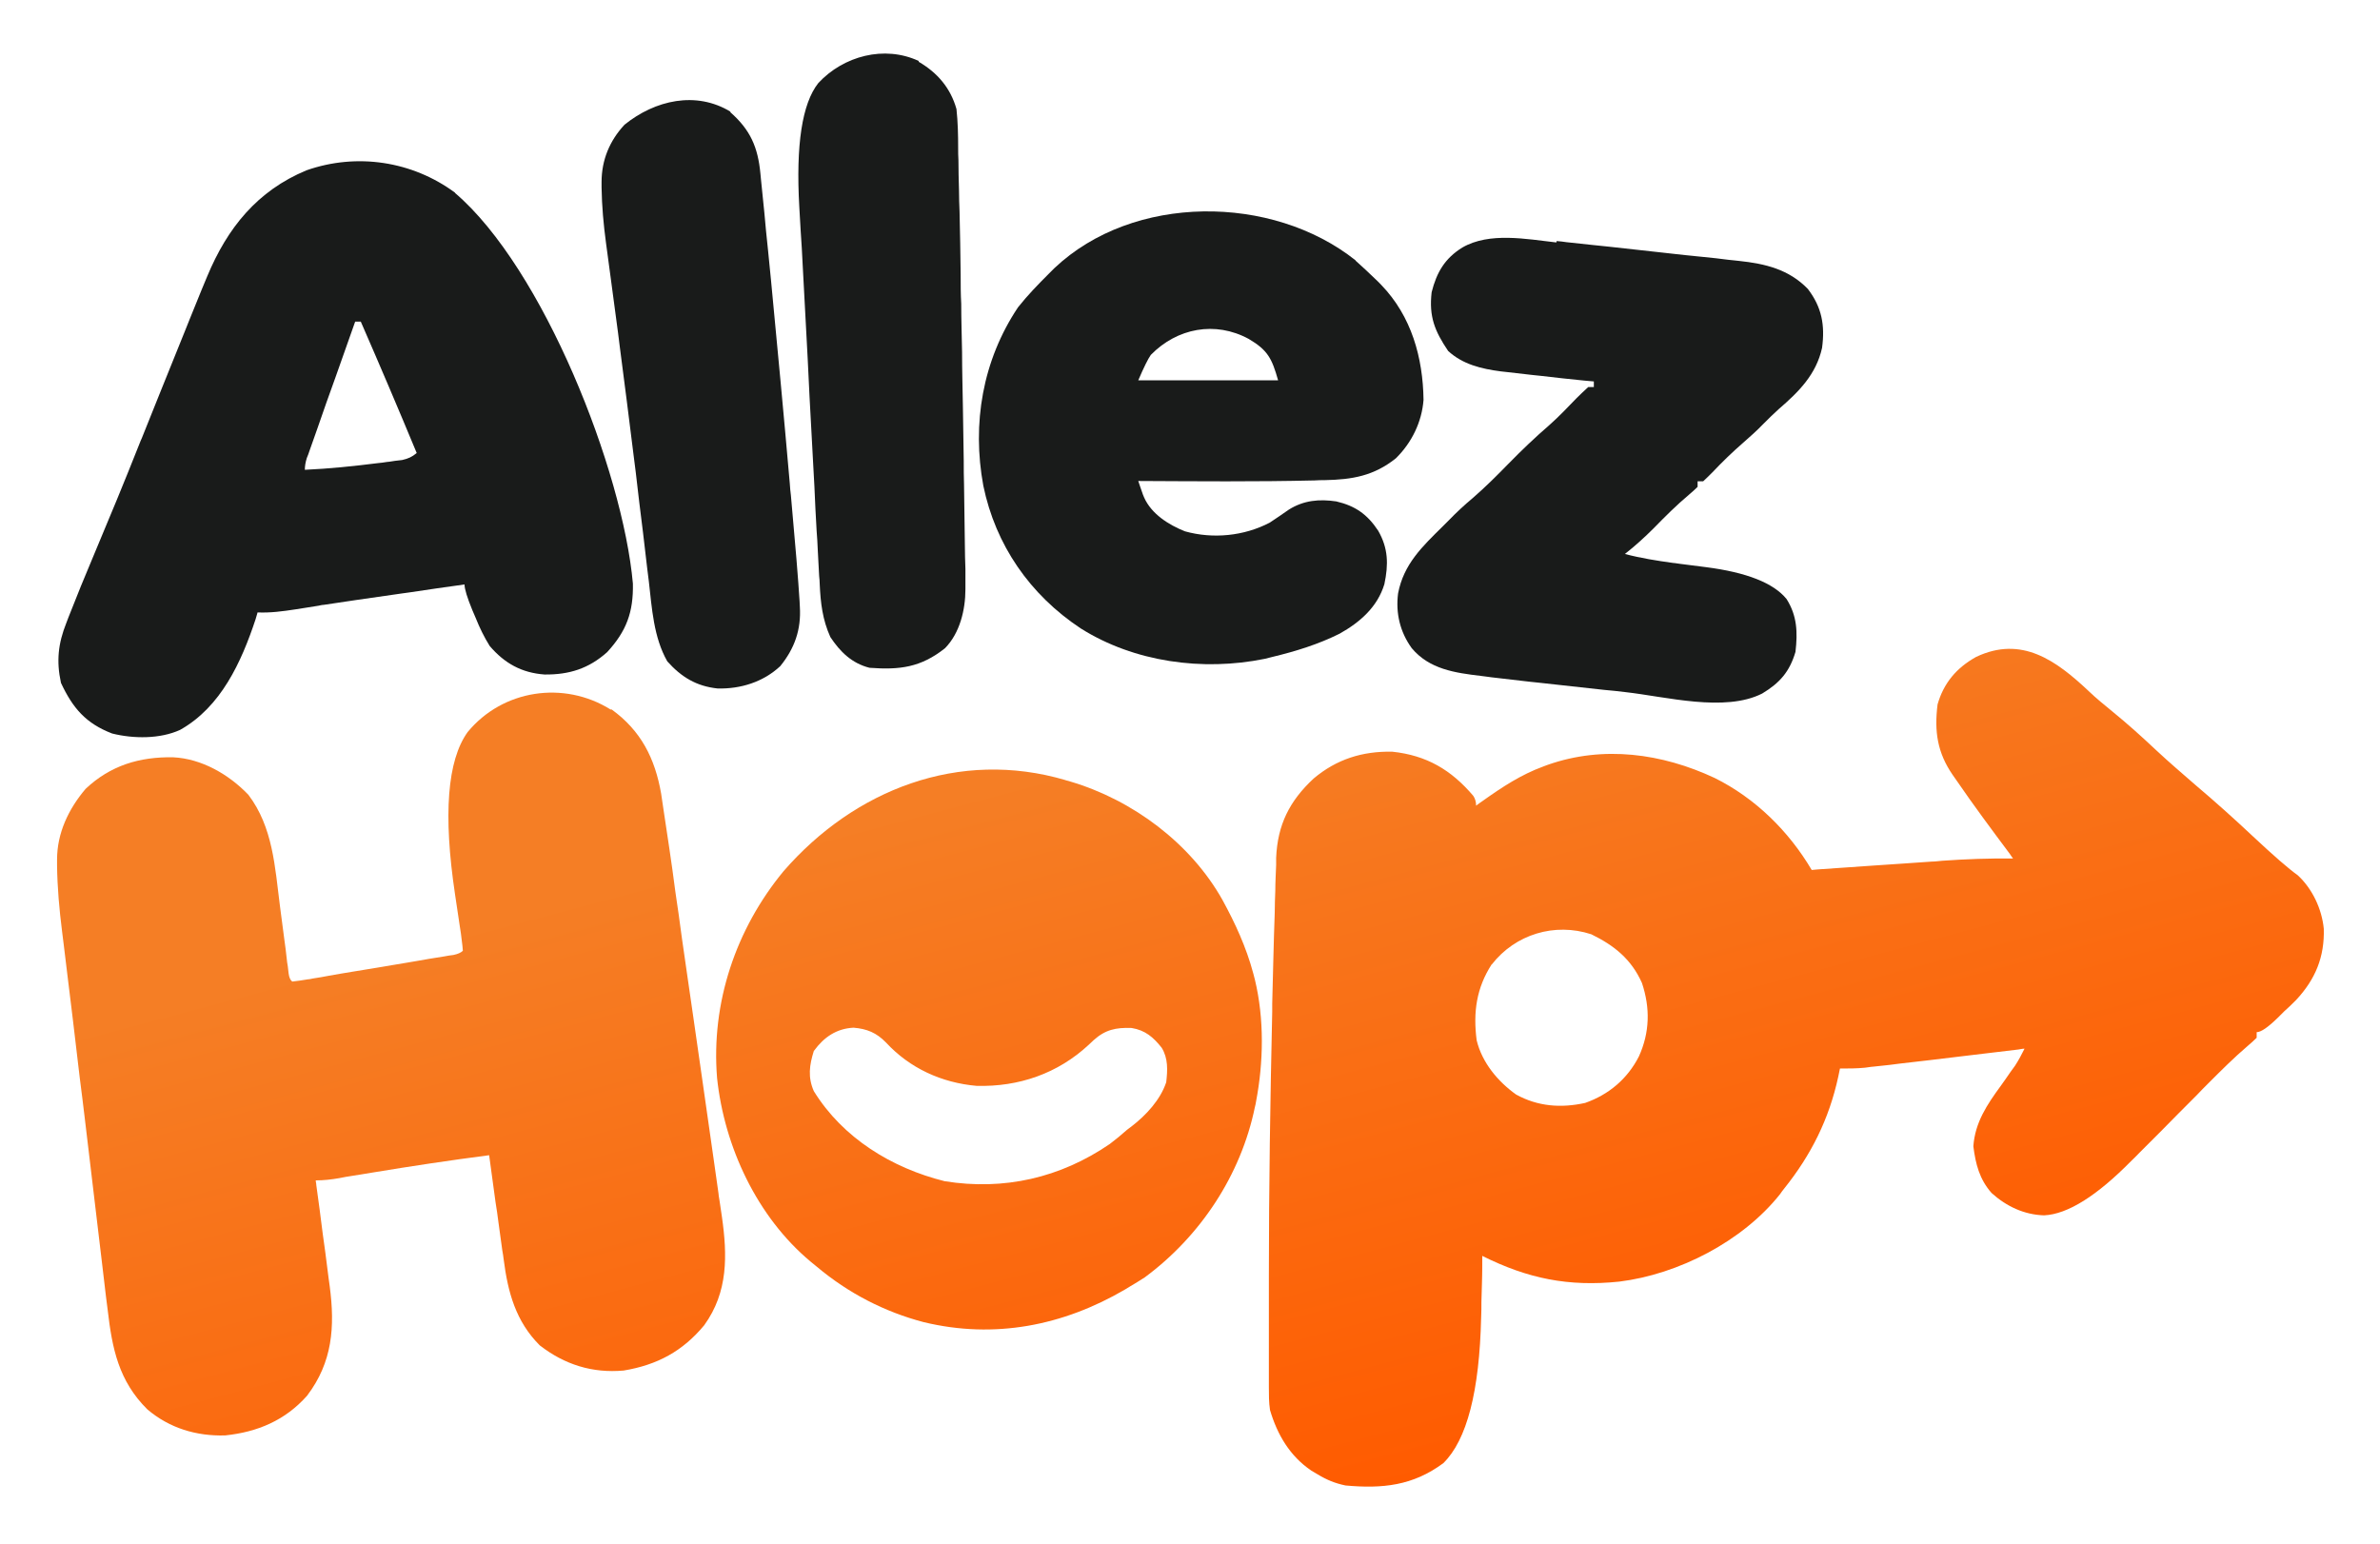
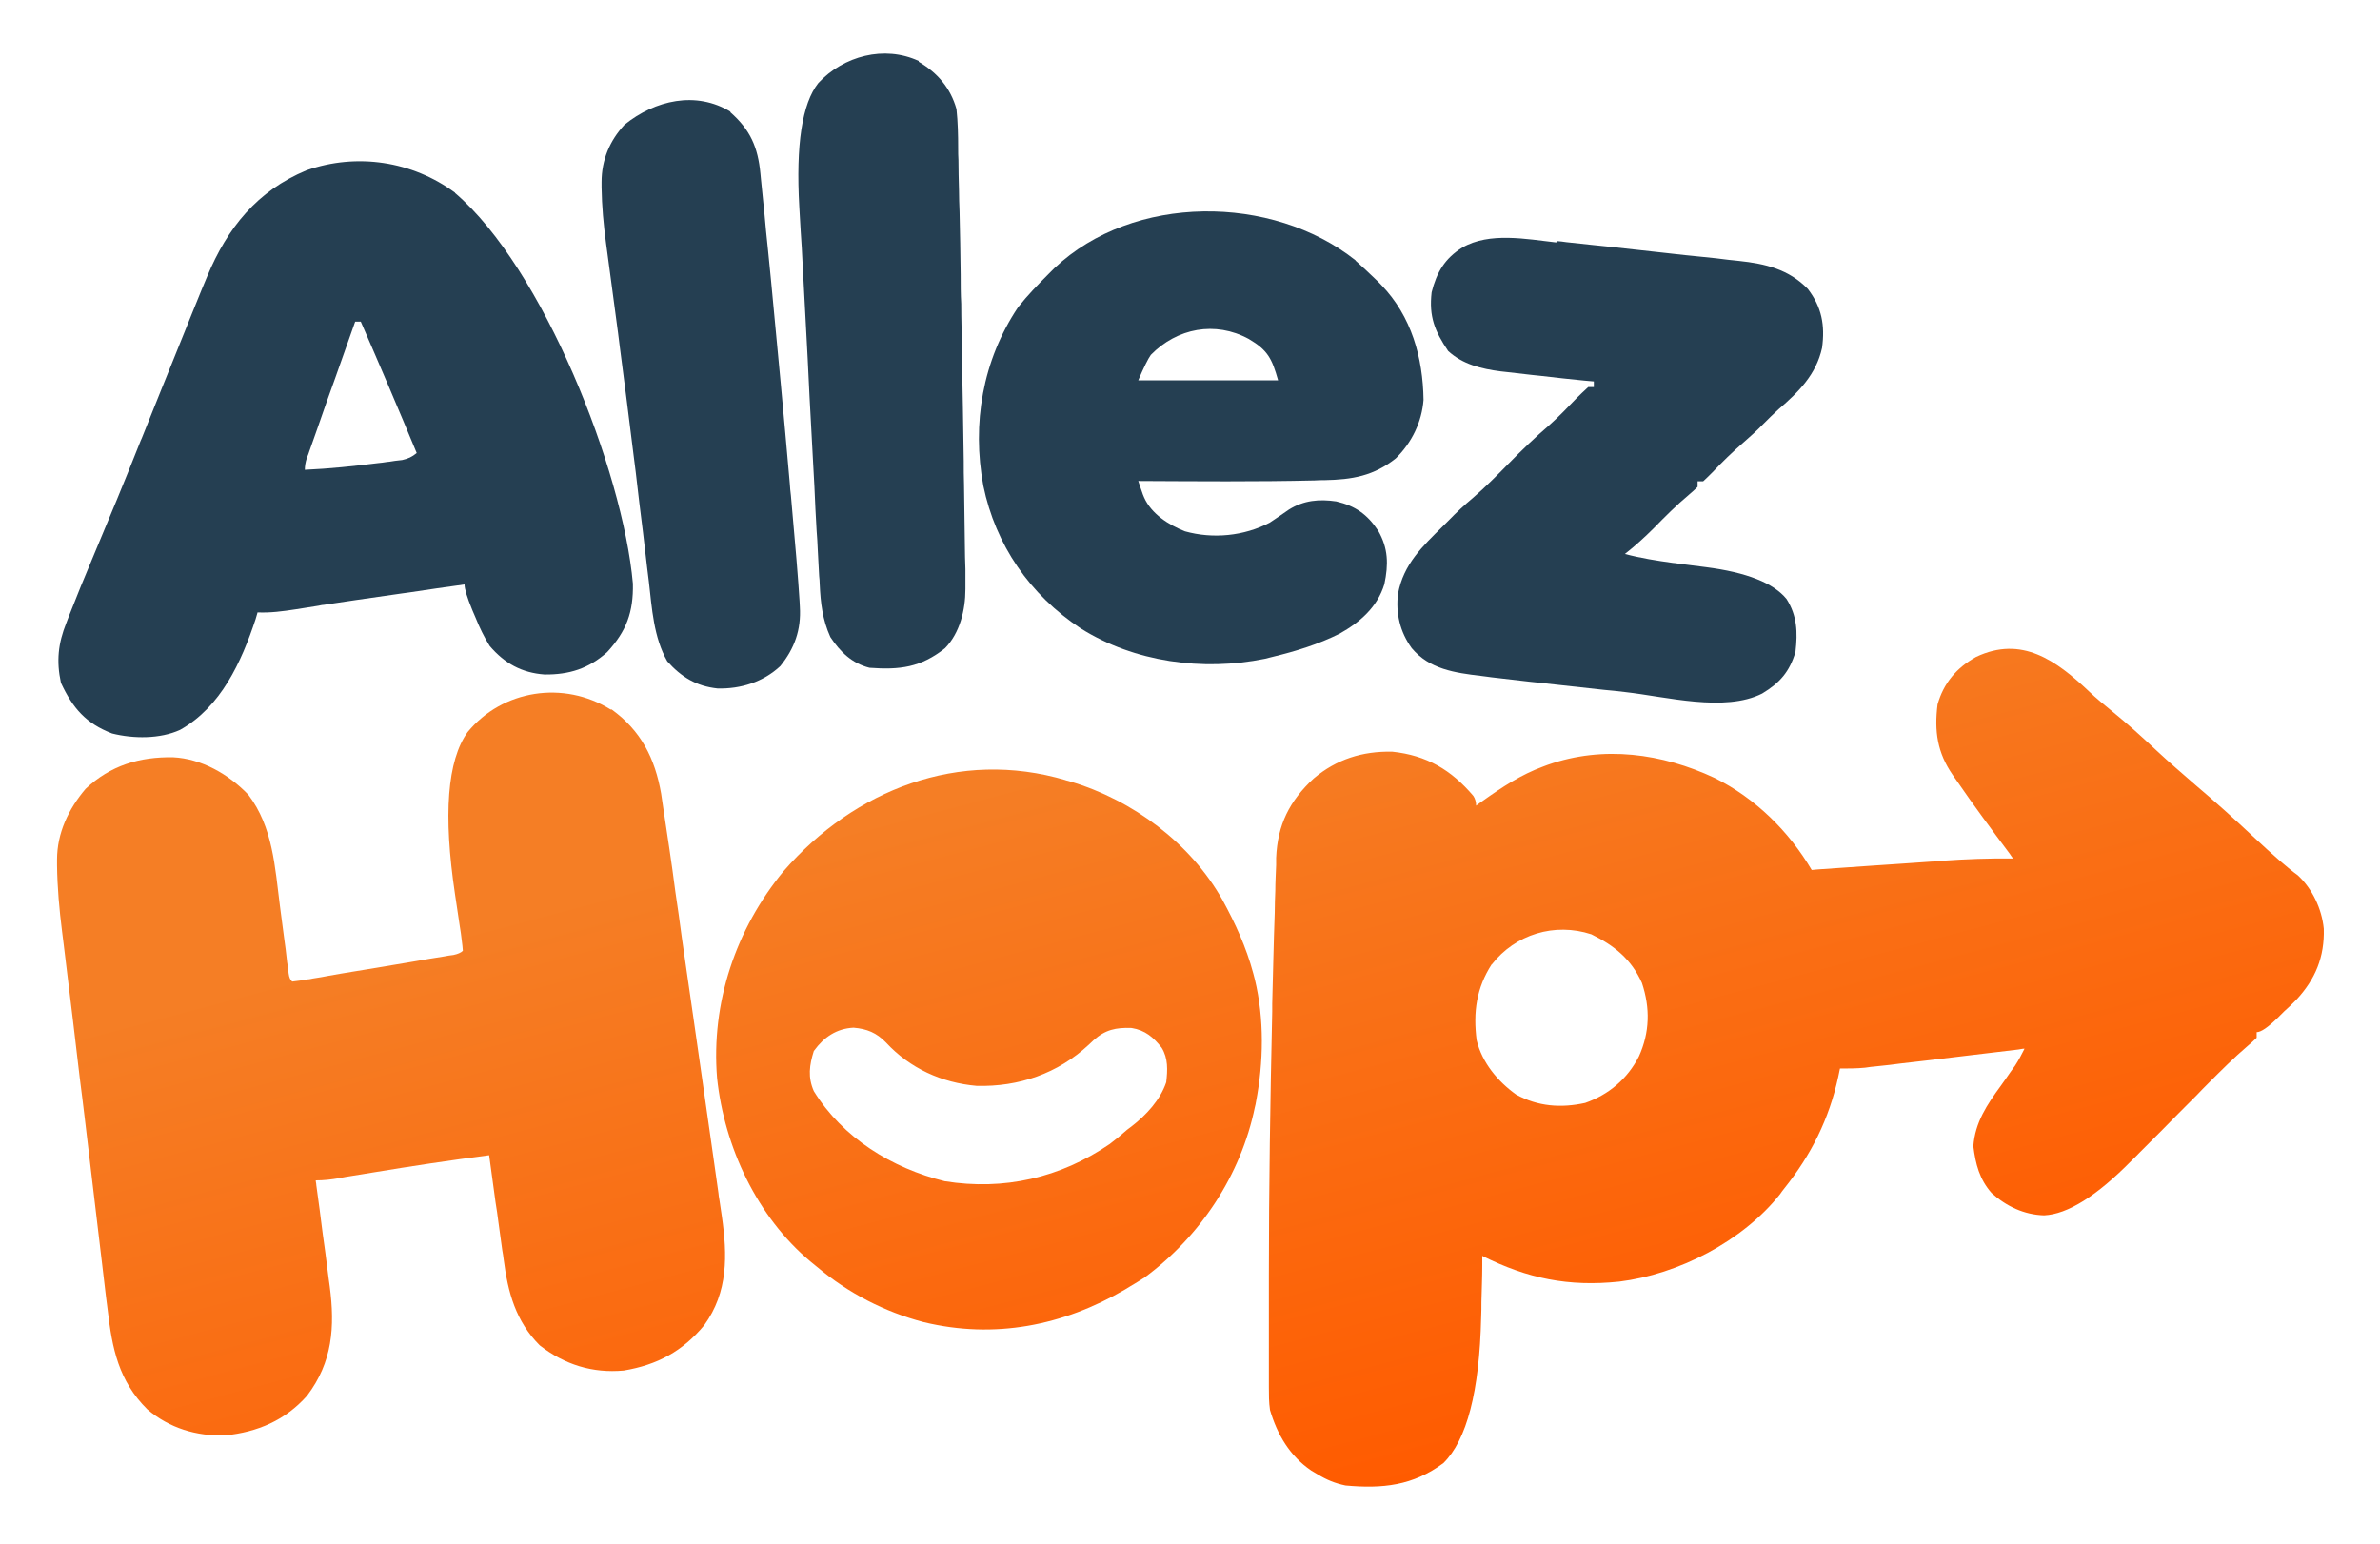
<svg xmlns="http://www.w3.org/2000/svg" xmlns:xlink="http://www.w3.org/1999/xlink" id="Calque_1" version="1.1" viewBox="0 0 851 552">
  <defs>
    <style>
      .st0 {
-         fill: #191b1a;
+         fill: #253f52;
      }

      .st1 {
        fill: url(#ah-g1);
      }

      .st2 {
        fill: url(#ah-g2);
      }

      .st3 {
        fill: url(#ah-g3);
      }
    </style>
    <linearGradient id="ah-g1" data-name="Dégradé sans nom 3" x1="199.8" y1="611.6" x2="127.8" y2="341.6" gradientUnits="userSpaceOnUse">
      <stop offset="0" stop-color="#ff5b00" />
      <stop offset="1" stop-color="#f57e25" />
    </linearGradient>
    <linearGradient id="ah-g2" data-name="Dégradé sans nom 3" x1="661.5" y1="488.5" x2="589.5" y2="218.5" xlink:href="#ah-g1" />
    <linearGradient id="ah-g3" data-name="Dégradé sans nom 3" x1="402.4" y1="557.6" x2="330.4" y2="287.6" xlink:href="#ah-g1" />
  </defs>
  <path class="st0" d="M328.5,22.1c6.7,3.9,11.4,9.4,13.5,16.9.5,4.7.6,9.3.6,14,0,1.4,0,2.8.1,4.2,0,3.6.1,7.1.2,10.7,0,2.6.1,5.2.2,7.8.2,7.5.3,15.1.4,22.6,0,3.4,0,6.9.2,10.3,0,5.8.2,11.5.3,17.3,0,6.6.2,13.2.3,19.8.1,6.4.2,12.9.3,19.3,0,2.7,0,5.4.1,8.1.1,7.2.2,14.4.3,21.6,0,2.9.1,5.9.2,8.8,0,1.7,0,3.4,0,5,0,.7,0,1.4,0,2.2,0,7.4-2,15.7-7.3,21.1-8.7,6.9-16.2,7.8-27,7-6.3-1.6-10.5-5.7-14-11-2.8-6.2-3.5-12.2-3.8-18.9,0-1-.1-1.9-.2-2.9-.2-3.1-.3-6.3-.5-9.4-.1-2.2-.2-4.5-.4-6.7-.3-5.3-.6-10.7-.8-16-.3-6.1-.7-12.2-1-18.4-.5-9.1-1-18.1-1.4-27.2-.6-11.2-1.2-22.4-1.8-33.7-.2-4-.4-7.9-.7-11.9-.2-2.9-.3-5.8-.5-8.7q-1.9-33.3,6.8-44.3c9-9.7,23.6-13.6,35.9-7.9Z" />
  <path class="st0" d="M261,40c7.3,6.4,10,12.6,10.9,22.1q0,.4.2,2.1c.2,2.3.5,4.6.7,6.9.2,1.6.3,3.3.5,4.9.4,4.4.8,8.9,1.3,13.3.4,3.7.7,7.4,1.1,11.1,2.3,24.2,4.6,48.3,6.7,72.5.1,1.4.2,2.9.4,4.3q2.4,26.4,3.1,37.8,0,.3.1,2c.5,8.2-1.9,14.9-7,21.2-6.1,5.7-14.2,8.2-22.4,8-7.6-.8-13-4.1-18-9.7-4.9-8.6-5.5-19-6.6-28.6-.2-1.6-.4-3.2-.6-4.8-.5-4.3-1-8.6-1.5-12.8-.9-7.2-1.8-14.4-2.6-21.6-.2-1.8-.5-3.7-.7-5.5-1.6-13.1-3.3-26.2-5-39.3-.2-1.6-.4-3.2-.6-4.8-.9-6.7-1.8-13.5-2.7-20.2-.4-2.7-.7-5.5-1.1-8.2-.2-1.2-.3-2.5-.5-3.7-.9-6.7-1.5-13.2-1.6-20,0-.6,0-1.2,0-1.9,0-7.9,2.9-14.8,8.2-20.5,10.9-8.8,25.6-12.2,38-4.6Z" />
  <path class="st0" d="M162.7,69c31.5,26.9,60,99.2,63.6,139.7.2,10.2-2.3,17-9.2,24.5-6.6,5.9-13.6,8.1-22.4,8-8.2-.6-14.3-4-19.6-10.2-2-3.2-3.6-6.5-5-10-.4-.9-.8-1.8-1.2-2.8q-2.8-6.8-2.8-9.2c-6.5.9-12.9,1.8-19.4,2.8-.9.1-1.9.3-2.9.4q-19,2.7-28.1,4.1c-.6,0-1.2.2-1.8.3-2.7.4-5.4.9-8.2,1.3-4.6.7-9,1.3-13.6,1.1-.2.8-.5,1.6-.7,2.4-5.1,15.4-12.4,31.4-27,39.6-7.2,3.3-16.7,3.2-24.3,1.3-9.4-3.6-14.1-9.1-18.3-18.1-1.7-7.8-1-14.1,1.9-21.4q.1-.4.8-2.1c2.9-7.4,5.9-14.8,9-22.1,5.6-13.3,11.1-26.6,16.4-40,.2-.6.5-1.2.8-1.9,2.2-5.6,4.5-11.1,6.7-16.7,3-7.4,6-14.9,9-22.3.5-1.2.9-2.3,1.4-3.5,1.4-3.5,2.9-7.1,4.3-10.6.7-1.6,1.3-3.2,2-4.8,7.2-17.3,17.9-30.6,35.5-37.9,18-6.3,37.8-3.3,53.1,8ZM127,115c-2.3,6.6-4.7,13.2-7,19.8l-3.3,9.2c-1,3-2.1,5.9-3.1,8.9-.4,1.1-.8,2.3-1.2,3.4-.6,1.6-1.1,3.2-1.7,4.8-.3.9-.6,1.8-1,2.7q-.7,2.2-.7,4.2c8.8-.4,17.5-1.3,26.2-2.4,1-.1,2-.2,3.1-.4q.5,0,2.9-.4c.9-.1,1.7-.2,2.6-.3,2.2-.5,3.5-1.1,5.2-2.5-6.5-15.7-13.2-31.4-20-47h-2Z" />
  <path class="st0" d="M484.7,93.2c2.5,2.2,4.9,4.5,7.3,6.8.6.6,1.3,1.2,1.9,1.9,10.8,11.2,14.9,26,15.1,41.1-.6,7.9-4.2,15.3-9.9,20.9-7.9,6.3-15.6,7.6-25.5,7.8-1.1,0-2.3,0-3.5.1-21,.5-42.1.3-63.1.2.4,1.3.9,2.6,1.3,3.8.2.7.5,1.4.8,2.1,2.6,5.9,8.8,9.8,14.6,12.1,10,2.8,21.1,1.7,30.3-3.1,2.3-1.5,4.6-3.1,6.9-4.7,5.3-3.3,10.8-3.8,16.9-2.9,6.8,1.6,11.1,4.6,15,10.5,3.6,6.3,3.7,12,2.2,19.1-2.5,8.2-8.7,13.6-16,17.7-7.6,3.8-15.7,6.3-24,8.3-.9.2-1.9.5-2.8.7-22.1,4.5-46.6,1.2-65.8-10.9-18.1-12-30.4-29.7-34.8-51-4.1-22.2-.3-44.8,12.4-63.8,3.4-4.3,7.2-8.2,11-12,.7-.7,1.3-1.3,2-2,28.2-26.7,77.9-26.5,107.7-2.8ZM411.5,126.9q-1.5,2.1-4.5,9.1h50c-2.2-7.8-3.7-10.8-10.5-14.8-12-6.5-25.6-3.9-35,5.7Z" />
  <path class="st0" d="M556.6,86.2c1.2.1,2.3.2,3.5.4,3.1.3,6.2.7,9.3,1,1.9.2,3.8.4,5.8.6,6.9.8,13.9,1.5,20.8,2.3,4.4.5,8.8,1,13.2,1.4,3,.3,5.9.6,8.8,1,1.3.1,2.6.3,3.8.4,9.4,1,17.8,3,24.6,10,5,6.5,6.2,13,5.1,21.1-2.1,9.5-8.3,15.7-15.5,21.9-1.9,1.7-3.7,3.5-5.5,5.3-2.3,2.4-4.8,4.6-7.3,6.8-3.8,3.3-7.4,6.8-10.9,10.5-1.1,1.1-2.2,2.2-3.3,3.2h-2v2q-1.3,1.3-3.2,2.9c-4.4,3.7-8.4,7.7-12.4,11.8-3.3,3.3-6.7,6.4-10.4,9.3,5.7,1.5,11.4,2.4,17.2,3.2q.4,0,2.3.3c3.1.4,6.2.8,9.4,1.2q21.9,2.8,28.9,11.4c3.8,6,4,11.9,3.2,18.9-2.1,7.1-5.6,11.1-11.9,14.9-13.4,6.8-34.5,1.1-48.9-.5-2.5-.3-5.1-.6-7.6-.8-7.9-.9-15.7-1.7-23.6-2.6-1-.1-1.9-.2-2.9-.3-4.6-.5-9.2-1.1-13.8-1.6-1.2-.2-2.5-.3-3.8-.5-9.3-1.1-18.4-2.4-24.7-9.9-4.2-5.8-5.8-12.5-4.9-19.6,2-10.5,8.7-16.8,16-24,.7-.7,1.4-1.4,2.1-2.1,2.7-2.8,5.6-5.5,8.6-8,4.5-3.9,8.7-8.1,12.8-12.3,4.7-4.8,9.5-9.4,14.6-13.8,3.5-3.1,6.6-6.4,9.8-9.7,1.3-1.3,2.7-2.6,4.1-3.9h2v-2c-1.1-.1-2.2-.2-3.4-.3-5.2-.5-10.4-1.1-15.6-1.7-1-.1-1.9-.2-2.9-.3-2.9-.3-5.8-.7-8.7-1-.9-.1-1.8-.2-2.7-.3-6.9-.9-13.6-2.5-18.8-7.3-4.8-7.1-6.9-12.3-5.9-21,1.8-7.1,4.7-12.1,11-16,9.7-5.6,22.9-3,33.6-1.8Z" />
  <g>
    <path class="st1" d="M218.7,253.7c10.5,7.6,15.5,17.5,17.7,30.1.7,4.5,1.3,9,2,13.4.3,2,.6,4,.9,6,.8,5.2,1.5,10.5,2.2,15.8.8,5.4,1.6,10.8,2.3,16.3,1.4,9.5,2.7,19,4.1,28.4,1.1,7.7,2.2,15.3,3.3,23,1.3,9.1,2.6,18.2,3.9,27.3.6,4.2,1.2,8.4,1.8,12.7q0,.5.4,2.8c.3,1.8.5,3.6.8,5.4,2,14,2.3,27.1-6.3,39-7.7,9.3-16.8,14.2-28.8,16.2-11.2,1-21.1-2.1-30-9-8.6-8.6-11.4-19-12.9-30.7-.1-1.1-.3-2.1-.5-3.3-.5-3.4-.9-6.8-1.4-10.2-.3-2.3-.6-4.6-1-6.9-.8-5.6-1.5-11.3-2.3-16.9-13.9,1.8-27.8,3.9-41.7,6.2-2.5.4-4.9.8-7.4,1.2-1.5.2-3,.5-4.5.8-2.9.5-5.5.8-8.4.8,0,.6.2,1.1.2,1.7.8,5.8,1.6,11.6,2.3,17.4.3,2.2.6,4.3.9,6.5.4,3.1.8,6.2,1.2,9.4.1,1,.3,1.9.4,2.9,1.9,14.5,1,27.1-8.1,39.1-7.8,8.8-17.7,13-29.3,14.2-10.3.3-19.9-2.6-27.8-9.3-10.3-10.2-12.6-21.8-14.2-35.6-.2-1.6-.4-3.1-.6-4.7-.5-4.2-1-8.5-1.5-12.7-.5-4.5-1.1-8.9-1.6-13.4-.9-7.6-1.8-15.1-2.7-22.7-1.2-9.9-2.3-19.7-3.6-29.6-.8-6.8-1.6-13.6-2.4-20.3-.6-4.7-1.1-9.3-1.7-13.9-.5-4.4-1.1-8.8-1.6-13.2-.2-1.6-.4-3.2-.6-4.8-1-7.9-1.7-15.7-1.8-23.7,0-.6,0-1.3,0-2,0-9.5,4.1-18.1,10.2-25.3,8.9-8.4,19.3-11.5,31.3-11.3,10.2.5,19.9,6.1,26.9,13.4,8.8,11.6,9.5,25.8,11.3,39.8.5,4.1,1.1,8.1,1.6,12.2.3,2.2.6,4.3.8,6.4.1,1,.2,1.9.4,2.9q0,.4.3,2.6t1.3,2.9c1.9-.2,3.8-.5,5.6-.8.6,0,1.2-.2,1.8-.3,1.9-.3,3.9-.6,5.8-1,1.3-.2,2.7-.5,4-.7,2.8-.5,5.6-.9,8.5-1.4,3.6-.6,7.2-1.2,10.8-1.8,2.8-.5,5.6-.9,8.3-1.4,1.3-.2,2.7-.5,4-.7,1.9-.3,3.7-.6,5.6-.9,1.1-.2,2.1-.4,3.2-.5q2.4-.5,3.4-1.5-.1-1.6-.4-3.8c-.1-.8-.2-1.6-.3-2.4-.1-.9-.3-1.8-.4-2.6-.1-.9-.3-1.8-.4-2.7-.4-2.9-.9-5.8-1.3-8.7q-6.4-42.8,4.5-58c12.5-15.2,34.4-18.5,51.1-8.1Z" />
    <path class="st2" d="M746.9,247.2c2.7,2.6,5.6,4.9,8.5,7.3,5.4,4.4,10.5,9,15.6,13.8,4.6,4.3,9.3,8.3,14,12.4,7.1,6,14,12.2,20.7,18.5q11,10.3,15.9,13.8c5.2,4.8,8.6,12,9.3,19.1.3,10.1-3,18.1-9.9,25.5-1.4,1.4-2.8,2.8-4.3,4.1-.7.7-1.4,1.4-2.2,2.2q-5.3,5.2-7.6,5.2v2q-1.4,1.4-3.3,3c-4.8,4.1-9.3,8.6-13.8,13.1-1.5,1.5-3,3-4.4,4.5-4.2,4.2-8.4,8.4-12.6,12.7-2.6,2.6-5.2,5.2-7.8,7.8-1,1-1.9,2-2.9,2.9q-18.6,18.9-31.2,19.5c-7.1-.2-13.5-3.2-18.8-8-4.3-4.9-5.7-10.3-6.5-16.7.6-8.5,4.9-14.9,9.8-21.6,1.2-1.6,2.3-3.3,3.5-5,.5-.7,1-1.4,1.6-2.2,1.3-2,2.3-3.9,3.4-6.1-.7,0-1.5.2-2.2.3-7,.8-13.9,1.7-20.9,2.5-3.6.4-7.2.9-10.8,1.3-3.5.4-6.9.8-10.4,1.2-1.3.2-2.6.3-3.9.5-1.9.2-3.7.4-5.6.6q-.5,0-3.2.4c-3,.3-6,.3-9,.3-.2,1-.4,1.9-.6,2.9-3.3,15.2-9.7,28-19.4,40.1-.5.6-1,1.3-1.4,1.9-13.4,16.9-36.4,28.7-57.5,31.3-18.2,1.9-32.8-1.1-49-9.2q0,.6,0,3.5c0,4.3-.2,8.6-.3,12.9,0,1.9,0,3.7-.1,5.6q-.9,39.7-13.5,52.1c-10.9,8.1-21.8,9.2-35,8-3.8-.8-6.7-2-10-4-.7-.4-1.4-.8-2.2-1.3-7.7-5.2-12.2-12.9-14.8-21.7-.4-2.7-.4-5.4-.4-8.1,0-.8,0-1.5,0-2.4,0-2.6,0-5.2,0-7.8,0-1.9,0-3.7,0-5.6,0-5,0-10,0-15,0-3.1,0-6.3,0-9.4,0-31.4.5-62.8,1.2-94.2,0-.9,0-1.8,0-2.8.3-10.9.5-21.7.9-32.6,0-2.6.1-5.2.2-7.8,0-3.1.2-6.1.3-9.2q0-.4,0-2.5c.5-11.9,4.8-20.4,13.4-28.4,8.2-6.9,17.4-9.8,28.1-9.6,12.3,1.3,21.1,6.5,29,15.8q1,1.5,1,3.5c.8-.6,1.6-1.2,2.5-1.8,6.9-4.9,13.6-9.3,21.5-12.2.5-.2,1.1-.4,1.6-.6,19.9-7,40.9-4.1,59.7,4.7,14.5,7.2,26.5,19,34.7,32.9q.4,0,2.2-.2c6.8-.5,13.5-.9,20.2-1.4,3.5-.2,6.9-.5,10.4-.7,3.4-.2,6.7-.5,10.1-.7,1.3,0,2.5-.2,3.8-.3,8.5-.6,16.8-.9,25.3-.8-.4-.5-.8-1.1-1.2-1.7-6.5-8.7-12.9-17.3-19-26.2-.5-.7-.9-1.3-1.4-2-5.5-8-6.6-15.6-5.4-25.2,2.2-7.7,6.8-13.1,13.8-17,16.3-7.7,28.6,1.3,40.2,12.2ZM533.4,344.8c-5.5,8.5-6.7,17.2-5.4,27.2,1.9,7.9,7.5,14.7,14.1,19.4,7.8,4.3,16.1,4.9,24.7,3,8.5-3,15.1-8.6,19.2-16.6,3.9-8.6,4.1-17.3,1.1-26.3-3.8-8.5-9.9-13.4-18.1-17.4-13.1-4.3-27.2,0-35.6,10.8Z" />
    <path class="st3" d="M381,279c.6.2,1.2.3,1.8.5,22.2,6.6,42.9,22,54.3,42.3,4.6,8.4,8.5,16.9,11,26.2.2.8.4,1.5.6,2.3,3.4,14.1,3.1,29.6.4,43.7-.1.6-.2,1.2-.4,1.9-5,24.3-19.5,46.2-39.4,60.9-1.7,1.1-3.5,2.2-5.2,3.2-.6.4-1.2.7-1.8,1.1-22.2,13-46.7,17.8-72,11.7-14.1-3.7-27-10.4-38.2-19.8-.7-.6-1.5-1.2-2.2-1.8-19.2-16-30.9-41.1-33.5-65.7-2.2-26.9,6.7-53.3,23.8-74,25.3-29.1,62.7-43.8,100.9-32.5ZM291,375.8c-1.6,5.1-2.2,9.4,0,14.4,10.4,16.8,27.9,27.5,46.8,32.2,21.2,3.4,41.3-1.2,59-13.3,2.1-1.6,4.2-3.3,6.2-5.1.5-.4,1.1-.8,1.6-1.2,5.2-4,10.3-9.5,12.4-15.8.5-4.4.7-8.5-1.6-12.3-3-3.8-5.9-6.3-10.8-7.1-5.6-.2-9.4.6-13.6,4.4q-.3.3-1.7,1.6c-11.1,10.3-25,15.1-40.1,14.7-12.5-1.1-23.9-6.3-32.4-15.5-3.4-3.5-6.8-4.9-11.6-5.3-6.1.3-10.6,3.4-14.1,8.2Z" />
  </g>
</svg>
